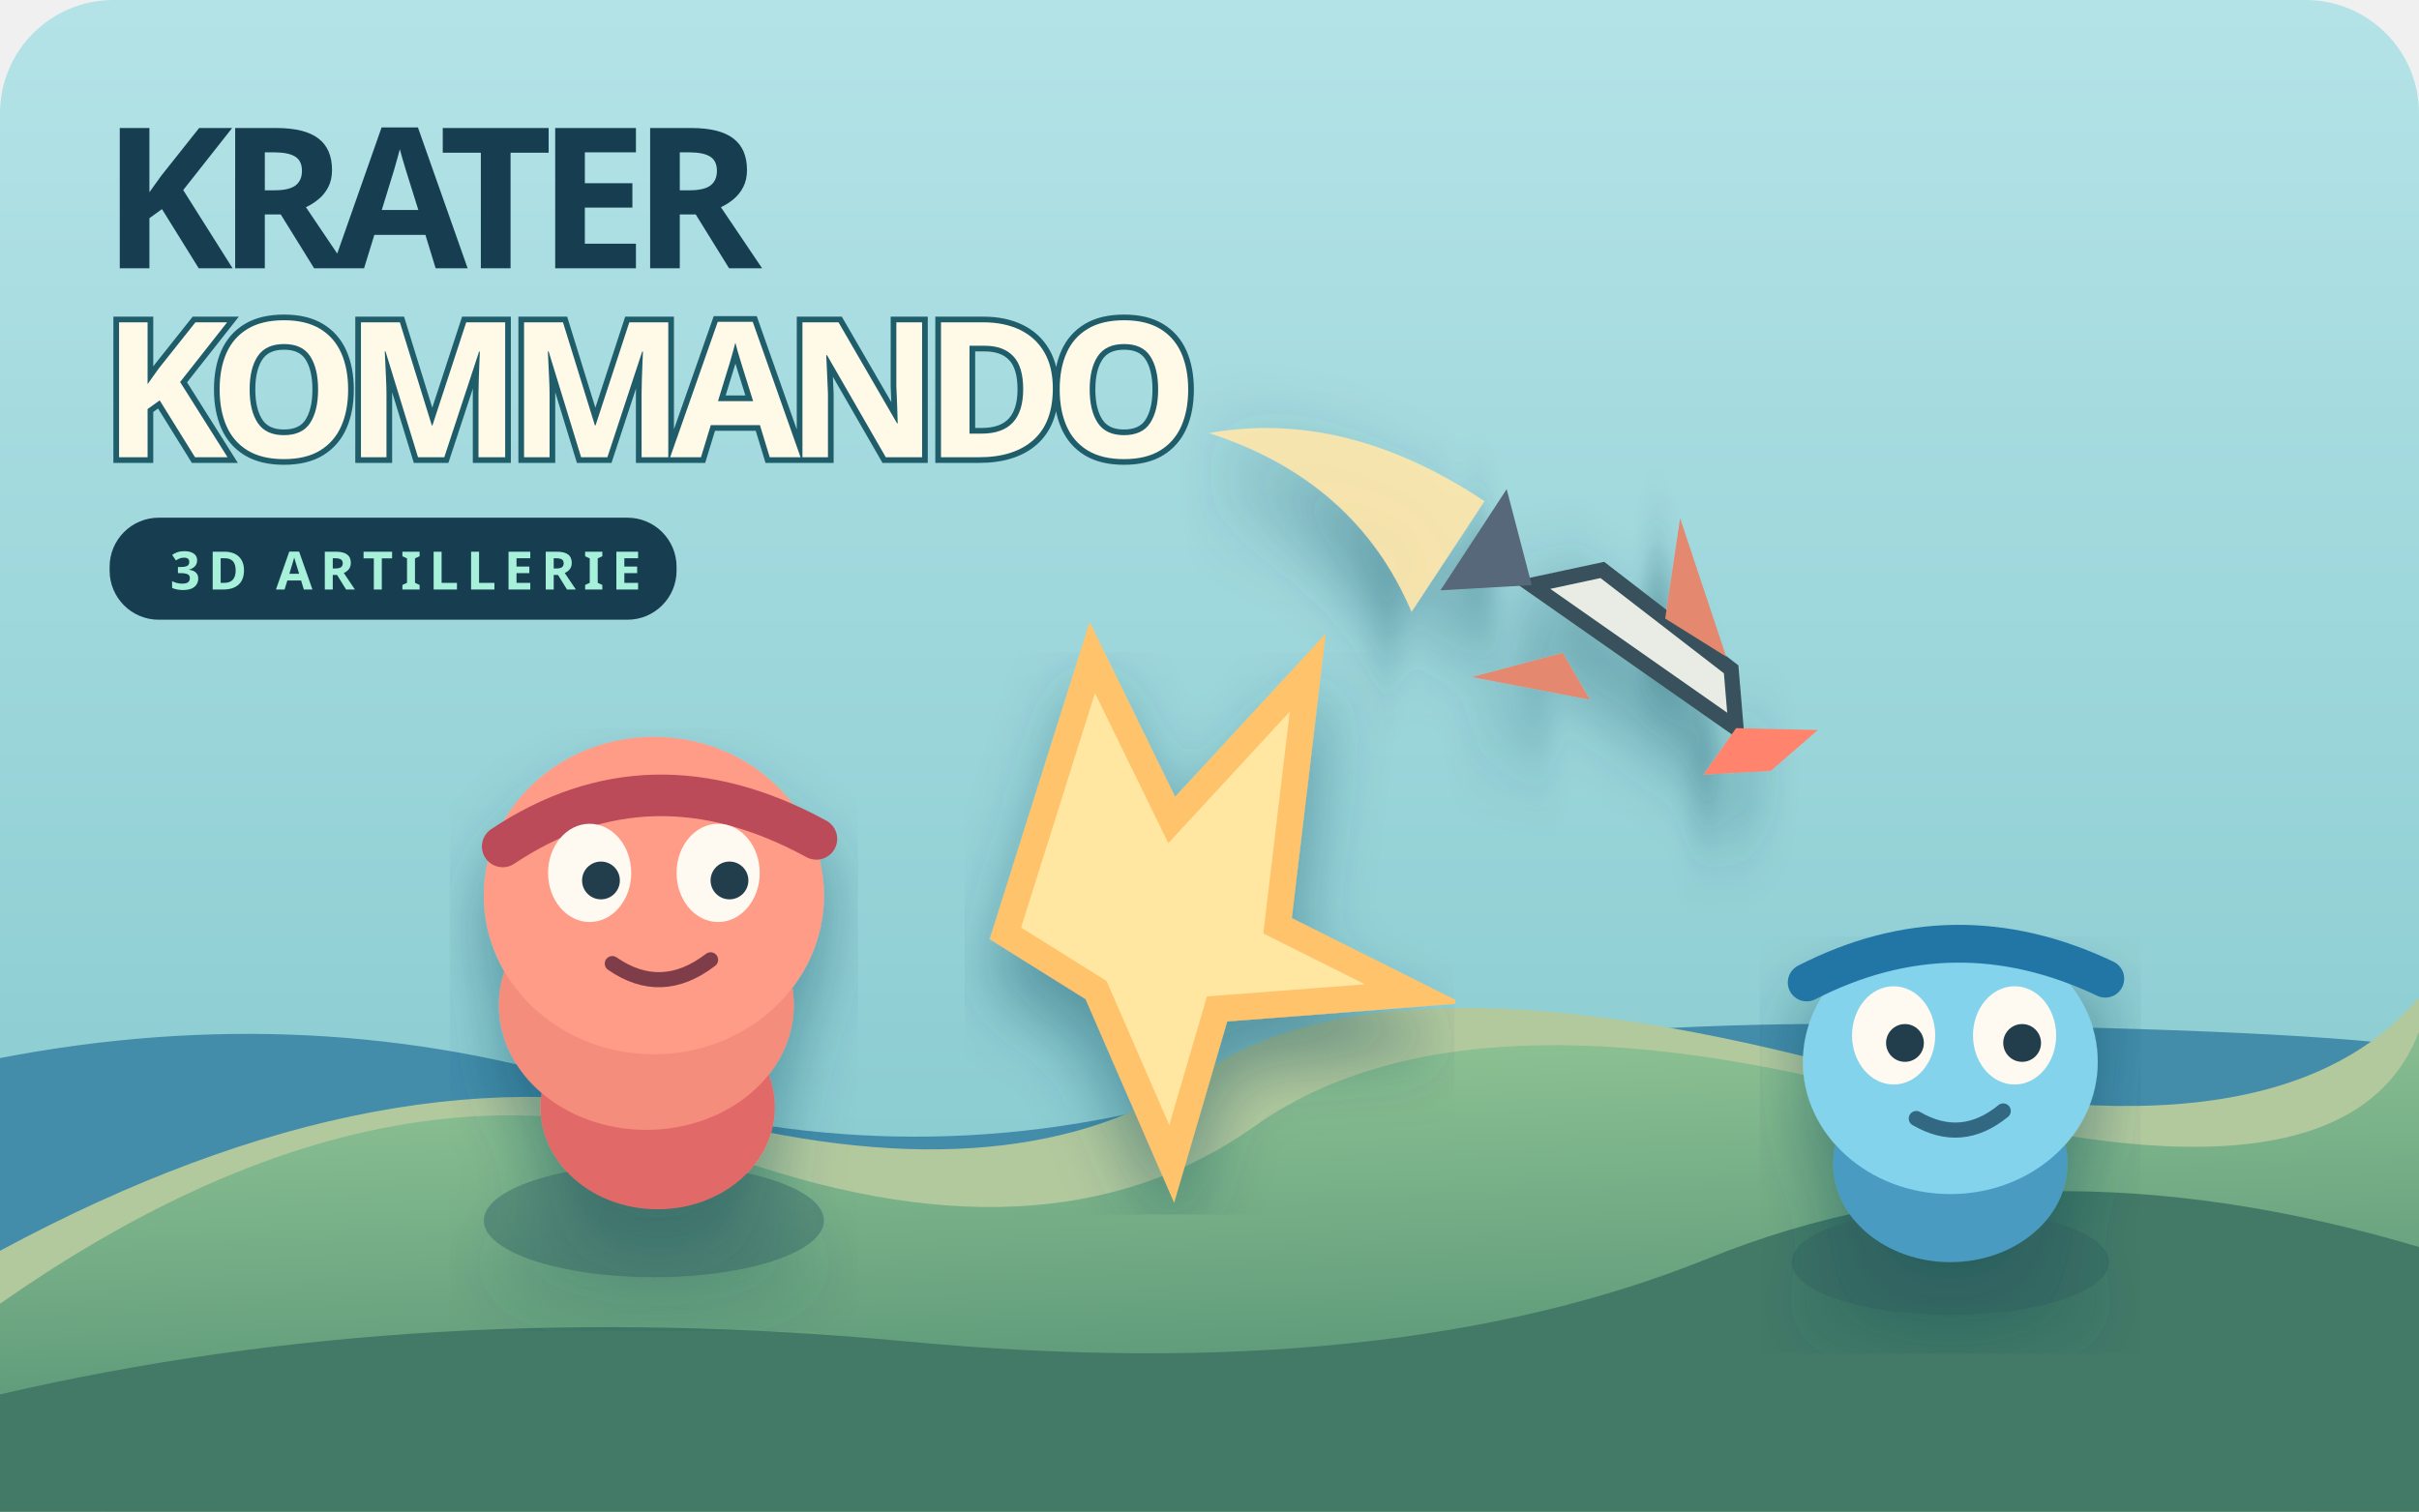
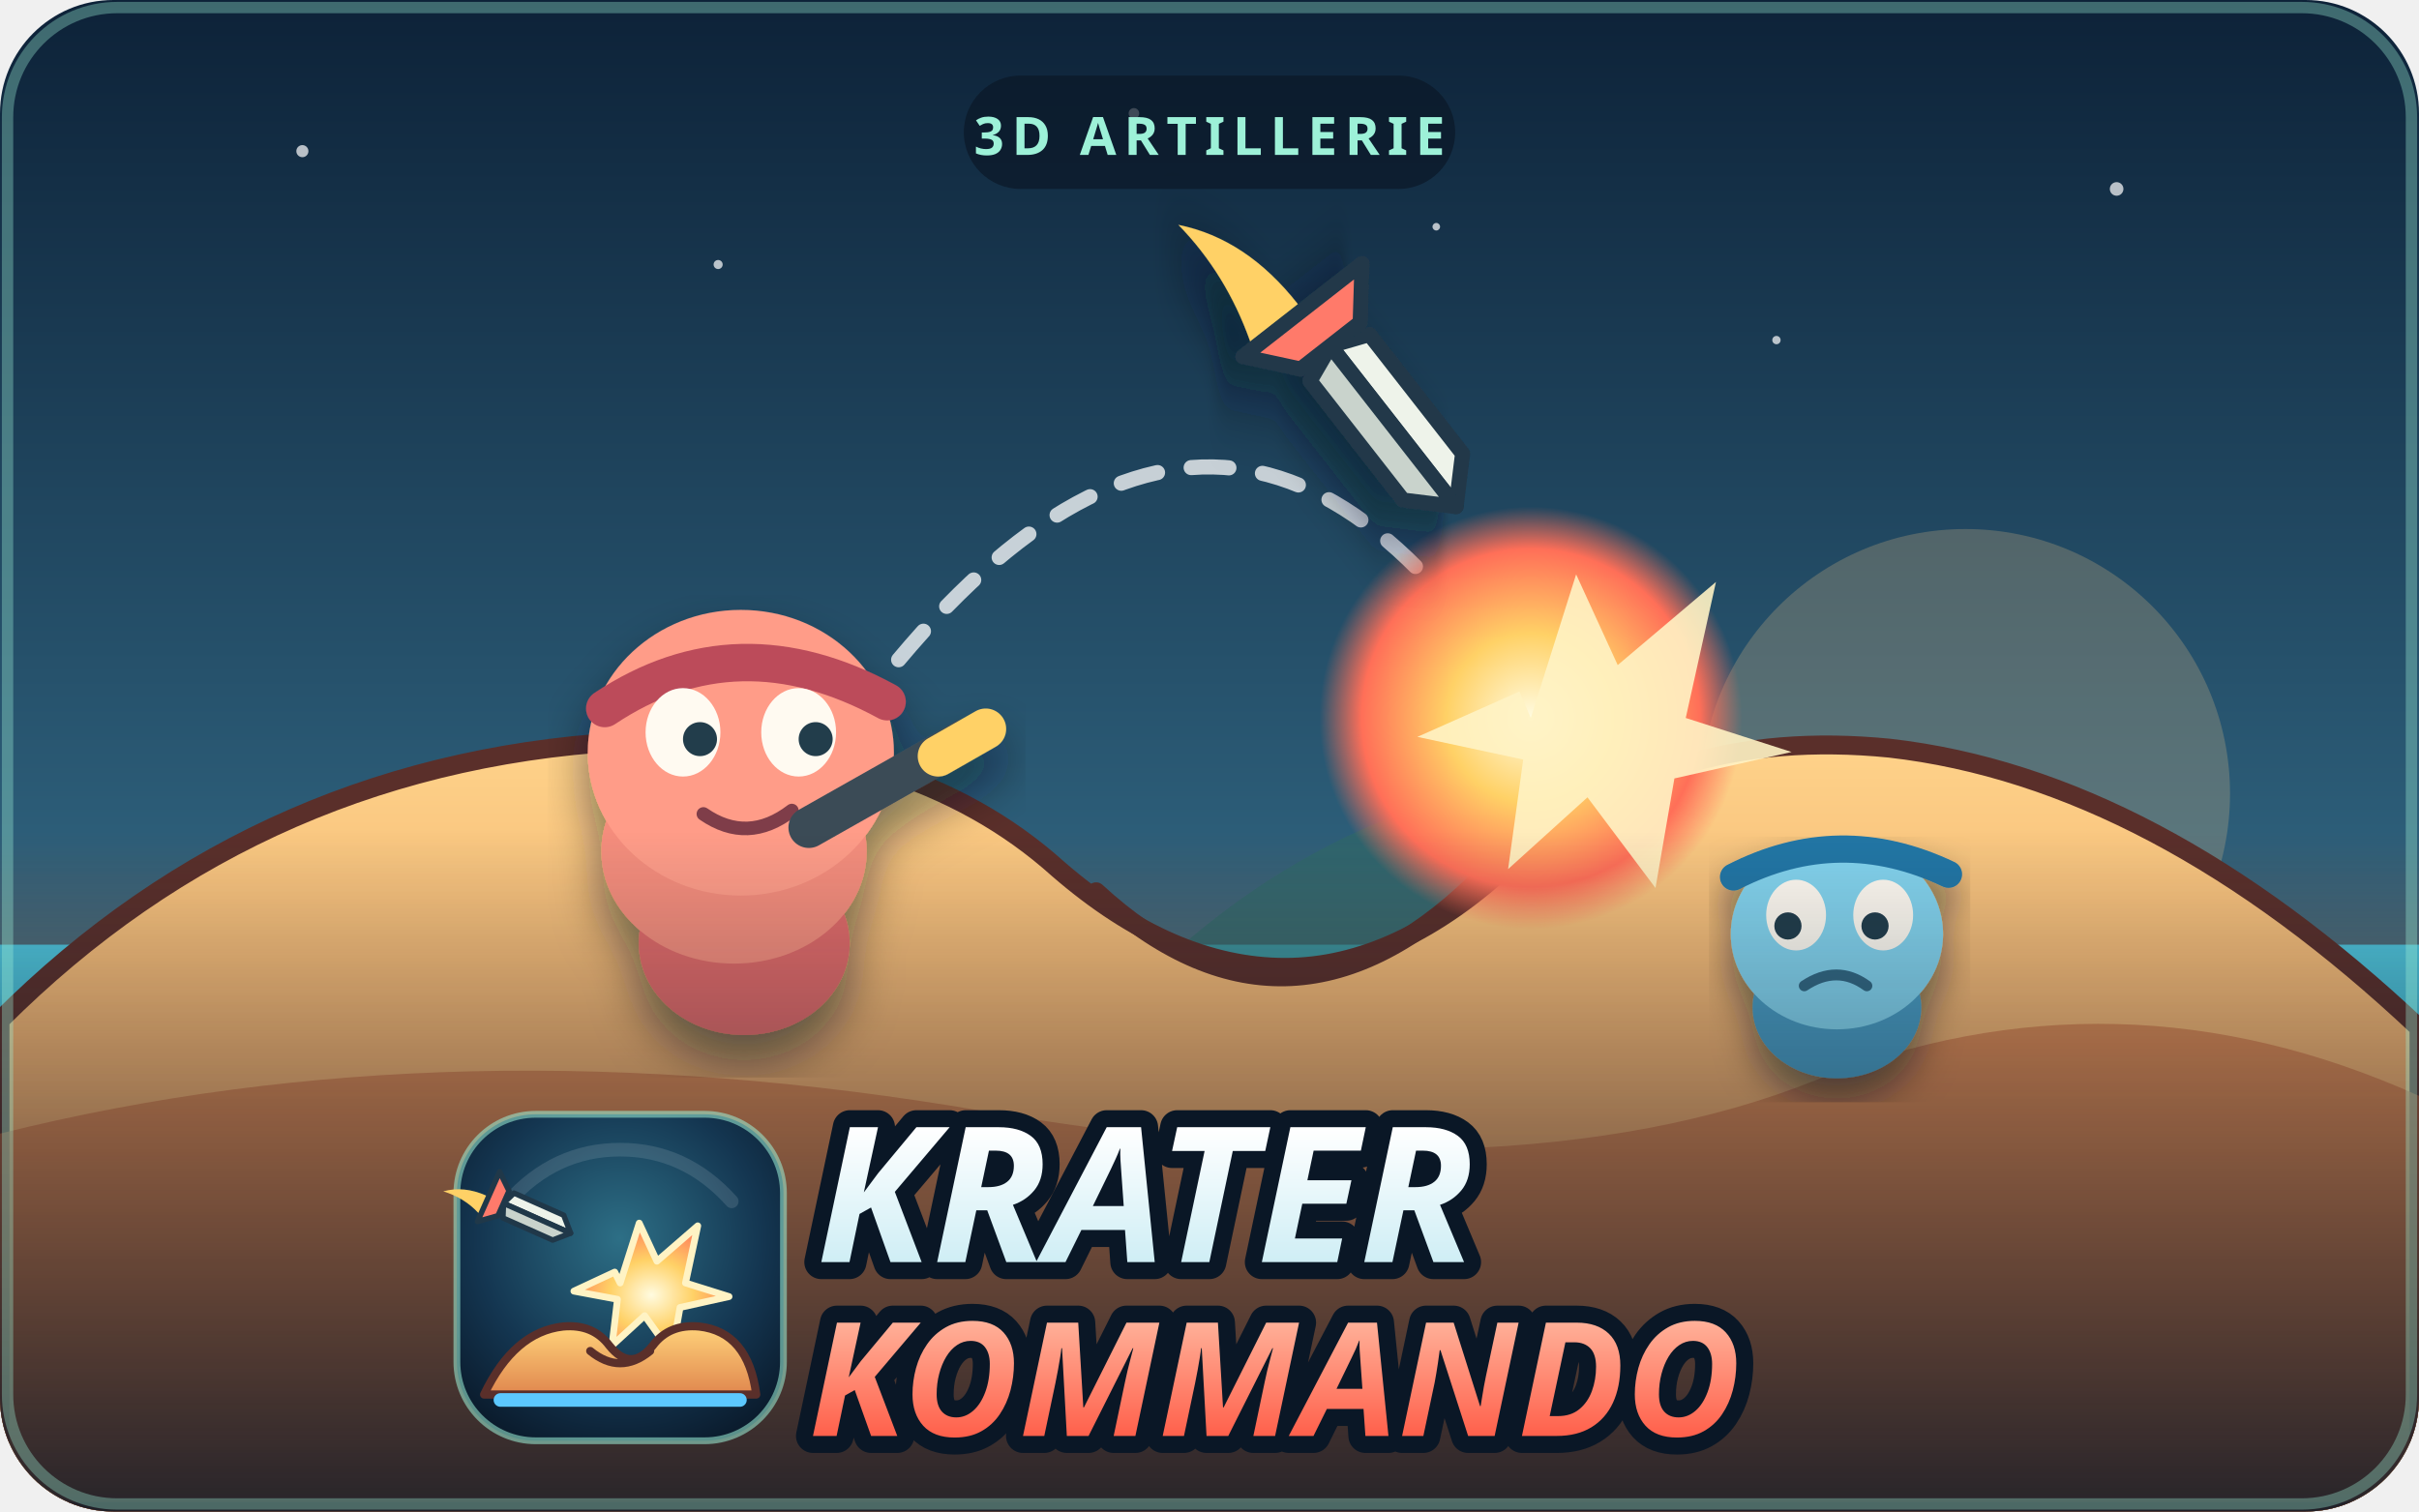
<svg xmlns="http://www.w3.org/2000/svg" viewBox="0 0 640 400">
  <defs>
-     <linearGradient id="sky" x2="0" y2="1">
-       <stop stop-color="#b4e3e7" />
-       <stop offset="1" stop-color="#7ec6cb" />
+     <radialGradient id="kb" cx=".5" cy=".38" r=".7">
+       <stop offset="0" stop-color="#2d6f86" />
+       <stop offset=".62" stop-color="#143651" />
+       <stop offset="1" stop-color="#0a1a2b" />
+     </radialGradient>
+     <linearGradient id="kh" x2="0" y2="1">
+       <stop stop-color="#ffd27a" />
+       <stop offset="1" stop-color="#e0874e" />
    </linearGradient>
-     <linearGradient id="land" x2=".2" y2="1">
-       <stop stop-color="#96c998" />
-       <stop offset="1" stop-color="#4e8d71" />
+     <radialGradient id="kx" cx=".5" cy=".55" r=".6">
+       <stop offset="0" stop-color="#fffbe0" />
+       <stop offset=".45" stop-color="#ffd166" />
+       <stop offset="1" stop-color="#ff6f58" />
+     </radialGradient>
+     <linearGradient id="csky" x2="0" y2="1">
+       <stop stop-color="#0d2238" />
+       <stop offset=".55" stop-color="#2c5d78" />
+       <stop offset="1" stop-color="#f3a46b" />
    </linearGradient>
-     <filter id="shadow">
-       <feDropShadow dx="0" dy="12" stdDeviation="9" flood-color="#113e55" flood-opacity=".4" />
+     <linearGradient id="cland" x2="0" y2="1">
+       <stop stop-color="#ffd38a" />
+       <stop offset="1" stop-color="#d77a45" />
+     </linearGradient>
+     <linearGradient id="csea" x2="0" y2="1">
+       <stop stop-color="#4fc3d9" />
+       <stop offset="1" stop-color="#1b6f8f" />
+     </linearGradient>
+     <radialGradient id="cboom" cx=".5" cy=".5" r=".5">
+       <stop offset="0" stop-color="#fffbe0" />
+       <stop offset=".4" stop-color="#ffd166" />
+       <stop offset=".8" stop-color="#ff6f58" />
+       <stop offset="1" stop-color="#ff6f58" stop-opacity="0" />
+     </radialGradient>
+     <linearGradient id="cfade" x2="0" y2="1">
+       <stop offset=".55" stop-color="#0a1726" stop-opacity="0" />
+       <stop offset="1" stop-color="#0a1726" stop-opacity=".85" />
+     </linearGradient>
+     <linearGradient id="clt" x2="0" y2="1">
+       <stop stop-color="#ffffff" />
+       <stop offset="1" stop-color="#cfeef5" />
+     </linearGradient>
+     <linearGradient id="clc" x2="0" y2="1">
+       <stop stop-color="#ffb199" />
+       <stop offset="1" stop-color="#ff5f4a" />
+     </linearGradient>
+     <filter id="csh">
+       <feDropShadow dx="0" dy="8" stdDeviation="7" flood-color="#06121e" flood-opacity=".5" />
    </filter>
+     <clipPath id="cclip">
+       <rect width="640" height="400" rx="30" />
+     </clipPath>
  </defs>
-   <rect width="640" height="400" rx="30" fill="url(#sky)" />
-   <path d="M0 280q83-16 160 8t154 3 182-20 144 6v123H0" fill="#438dab" />
-   <path d="M0 331q104-56 187-35t131-12 165-3 157-17v136H0" fill="#b2c99e" />
-   <path d="M0 345q103-72 190-40t142-7 172-7 136-18v127H0" fill="url(#land)" />
-   <path d="M0 369q112-26 240-14t212-22 188-3v70H0" fill="#427a67" />
-   <g transform="translate(425 165) rotate(35)" filter="url(#shadow)">
-     <path d="M-22 3h66l-10-12-43-2z" fill="#e9ece4" stroke="#39515c" stroke-width="4" />
-     <path d="M44 3l18-12-4 16-14 11z" fill="#ff836d" />
-     <path d="M-22 3l-20-17 1 32z" fill="#566779" />
-     <path d="M-5 13l-16 19 29-13z" fill="#e48870" />
-     <path d="M12-10l-12-24 31 23z" fill="#e48870" />
-     <path d="M-45-8q-44 1-70 27 39-12 71 8z" fill="#ffe5aa" opacity=".9" />
+   <g clip-path="url(#cclip)">
+     <rect width="640" height="400" fill="url(#csky)" />
+     <g fill="#fff" opacity=".7">
+       <circle cx="80" cy="40" r="1.6" />
+       <circle cx="190" cy="70" r="1.2" />
+       <circle cx="300" cy="30" r="1.4" />
+       <circle cx="560" cy="50" r="1.8" />
+       <circle cx="470" cy="90" r="1.1" />
+       <circle cx="380" cy="60" r="1" />
+     </g>
+     <circle cx="520" cy="210" r="70" fill="#ffcf8a" opacity=".22" />
+     <rect y="250" width="640" height="150" fill="url(#csea)" />
+     <path d="M300 262q60-60 140-58 60 2 92 30 40 4 108 36v130H300z" fill="#2f6a64" opacity=".55" />
+     <path d="M0 270q70-70 170-74 70-2 110 34 30 26 60 26t60-28q40-36 100-30 70 8 140 74v128H0z" fill="url(#cland)" stroke="#5a2f2a" stroke-width="5" stroke-linejoin="round" />
+     <path d="M290 236q50 46 100-2" fill="none" stroke="#5a2f2a" stroke-width="5" stroke-linecap="round" />
+     <path d="M0 300q120-30 260-6t220-8 160 4v110H0z" fill="#c76a3d" opacity=".6" />
+     <path d="M215 205 Q320 50 405 190" fill="none" stroke="#fff" stroke-width="4" stroke-dasharray="10 9" stroke-linecap="round" opacity=".75" />
+     <circle cx="405" cy="190" r="56" fill="url(#cboom)" />
+     <path d="M405 190l12-38 11 24 26-22-8 36 28 9-31 7-5 29-18-24-21 19 4-29-28-6 27-12z" fill="#fff3c4" opacity=".9" />
+     <g transform="translate(368 112) rotate(52)" filter="url(#csh)">
+       <path d="M-26 0h44l10 0-10-10h-40z" fill="#eef3ea" stroke="#203849" stroke-width="4" stroke-linejoin="round" />
+       <path d="M-26 0h44l10 0-10 10h-40z" fill="#c9d3cc" stroke="#203849" stroke-width="4" stroke-linejoin="round" />
+       <path d="M-26-10l-12-10v40l12-10z" fill="#ff7a6b" stroke="#203849" stroke-width="4" stroke-linejoin="round" />
+       <path d="M-40 0q-22 0-36 12 18-2 36 4z" fill="#ffd166" />
+     </g>
+     <g filter="url(#csh)" transform="translate(196 228) scale(.9)">
+       <ellipse cx="1" cy="24" rx="31" ry="27" fill="#e16b68" />
+       <ellipse cx="-2" cy="-3" rx="39" ry="33" fill="#f58d7c" />
+       <ellipse cx="0" cy="-32" rx="45" ry="42" fill="#ff9c88" />
+       <path d="M-40-45q39-26 83-2" fill="none" stroke="#bc4b5a" stroke-width="11" stroke-linecap="round" />
+       <ellipse cx="-17" cy="-38" rx="11" ry="13" fill="#fffaf1" />
+       <ellipse cx="17" cy="-38" rx="11" ry="13" fill="#fffaf1" />
+       <circle cx="-12" cy="-36" r="5" fill="#243d4c" />
+       <circle cx="22" cy="-36" r="5" fill="#243d4c" />
+       <path d="M-11-14q13 9 26-1" fill="none" stroke="#7f3e49" stroke-width="4" stroke-linecap="round" />
+       <path d="M20-10l46-26" stroke="#3b4b57" stroke-width="12" stroke-linecap="round" />
+       <path d="M58-31l14-8" stroke="#ffd166" stroke-width="12" stroke-linecap="round" />
+     </g>
+     <g filter="url(#csh)" transform="translate(486 258) scale(.72)">
+       <ellipse cx="0" cy="12" rx="31" ry="26" fill="#499bc1" />
+       <ellipse cx="0" cy="-15" rx="39" ry="35" fill="#83d3ed" />
+       <path d="M-38-36q39-20 79-1" fill="none" stroke="#2476a5" stroke-width="10" stroke-linecap="round" />
+       <ellipse cx="-15" cy="-22" rx="11" ry="13" fill="#fffaf1" />
+       <ellipse cx="17" cy="-22" rx="11" ry="13" fill="#fffaf1" />
+       <circle cx="-18" cy="-18" r="5" fill="#243d4c" />
+       <circle cx="14" cy="-18" r="5" fill="#243d4c" />
+       <path d="M-12 4q12-8 23 0" fill="none" stroke="#326782" stroke-width="4" stroke-linecap="round" />
+     </g>
+     <rect width="640" height="400" fill="url(#cfade)" />
+     <g transform="translate(118 292) scale(.36)">
+       <rect x="8" y="8" width="240" height="240" rx="58" fill="url(#kb)" />
+       <rect x="8" y="8" width="240" height="240" rx="58" fill="none" stroke="#9df1d8" stroke-opacity=".55" stroke-width="5" />
+       <path d="M46 72q34-38 82-38t82 38" fill="none" stroke="#ffffff" stroke-opacity=".12" stroke-width="10" stroke-linecap="round" />
+       <path d="M128 132l14-44 13 28 30-26-9 42 32 10-36 8-6 34-20-28-24 22 4-34-32-6 30-14z" fill="url(#kx)" stroke="#fff3c4" stroke-width="5" stroke-linejoin="round" />
+       <path d="M28 214q22-46 58-50 22-2 34 14 8 10 16 10t16-10q12-16 34-14 36 4 42 50z" fill="url(#kh)" stroke="#5a2f2a" stroke-width="6" stroke-linejoin="round" />
+       <path d="M106 182q22 18 44 0" fill="none" stroke="#5a2f2a" stroke-width="6" stroke-linecap="round" />
+       <path d="M40 218h176" stroke="#5cc8ff" stroke-width="10" stroke-linecap="round" />
+       <g transform="translate(66 84) rotate(24)">
+         <path d="M-26 0h44l10 0-10-10h-40z" fill="#eef3ea" stroke="#203849" stroke-width="4" stroke-linejoin="round" />
+         <path d="M-26 0h44l10 0-10 10h-40z" fill="#c9d3cc" stroke="#203849" stroke-width="4" stroke-linejoin="round" />
+         <path d="M-26-10l-12-10v40l12-10z" fill="#ff7a6b" stroke="#203849" stroke-width="4" stroke-linejoin="round" />
+         <path d="M-40 0q-18 0-30 10 16-2 30 4z" fill="#ffd166" />
+       </g>
+     </g>
+     <g font-family="'Arial Black','Segoe UI Black',Impact,system-ui,sans-serif" font-weight="900" font-style="italic" stroke="#0a1726" stroke-width="9" stroke-linejoin="round" paint-order="stroke">
+       <text x="216" y="334" font-size="50" fill="url(#clt)" textLength="215" lengthAdjust="spacingAndGlyphs">KRATER</text>
+       <text x="214" y="380" font-size="42" fill="url(#clc)" textLength="235" lengthAdjust="spacingAndGlyphs">KOMMANDO</text>
+     </g>
+     <rect x="255" y="20" width="130" height="30" rx="15" fill="#0a1726" opacity=".7" />
+     <text x="320" y="41" text-anchor="middle" font-family="system-ui,sans-serif" font-weight="900" font-size="14" letter-spacing="2" fill="#9df1d8">3D ARTILLERIE</text>
  </g>
-   <g filter="url(#shadow)" transform="translate(173 269)">
-     <ellipse cx="0" cy="54" rx="45" ry="15" fill="#275a5e" opacity=".4" />
-     <ellipse cx="1" cy="24" rx="31" ry="27" fill="#e16b68" />
-     <ellipse cx="-2" cy="-3" rx="39" ry="33" fill="#f58d7c" />
-     <ellipse cx="0" cy="-32" rx="45" ry="42" fill="#ff9c88" />
-     <path d="M-40-45q39-26 83-2" fill="none" stroke="#bc4b5a" stroke-width="11" stroke-linecap="round" />
-     <ellipse cx="-17" cy="-38" rx="11" ry="13" fill="#fffaf1" />
-     <ellipse cx="17" cy="-38" rx="11" ry="13" fill="#fffaf1" />
-     <circle cx="-14" cy="-36" r="5" fill="#243d4c" />
-     <circle cx="20" cy="-36" r="5" fill="#243d4c" />
-     <path d="M-11-14q13 9 26-1" fill="none" stroke="#7f3e49" stroke-width="4" stroke-linecap="round" />
-   </g>
-   <g filter="url(#shadow)" transform="translate(516 296)">
-     <ellipse cx="0" cy="38" rx="42" ry="14" fill="#275a5e" opacity=".35" />
-     <ellipse cx="0" cy="12" rx="31" ry="26" fill="#499bc1" />
-     <ellipse cx="0" cy="-15" rx="39" ry="35" fill="#83d3ed" />
-     <path d="M-38-36q39-20 79-1" fill="none" stroke="#2476a5" stroke-width="10" stroke-linecap="round" />
-     <ellipse cx="-15" cy="-22" rx="11" ry="13" fill="#fffaf1" />
-     <ellipse cx="17" cy="-22" rx="11" ry="13" fill="#fffaf1" />
-     <circle cx="-12" cy="-20" r="5" fill="#243d4c" />
-     <circle cx="19" cy="-20" r="5" fill="#243d4c" />
-     <path d="M-9 0q12 7 23-2" fill="none" stroke="#326782" stroke-width="4" stroke-linecap="round" />
-   </g>
-   <g filter="url(#shadow)">
-     <path d="M266 247l23-73 21 43 36-39-8 67 36 18-52 4-12 41-20-46z" fill="#ffe7a2" stroke="#ffc36c" stroke-width="7" />
-   </g>
-   <g font-family="system-ui,sans-serif" font-weight="1000" letter-spacing="-4">
-     <text x="27" y="71" font-size="52" fill="#163d50">KRATER</text>
-     <text x="27" y="121" font-size="50" fill="#fff9e8" stroke="#1e5d69" stroke-width="3" paint-order="stroke">KOMMANDO</text>
-   </g>
-   <rect x="29" y="137" width="150" height="27" rx="13" fill="#173d51" />
-   <text x="45" y="156" font-family="system-ui,sans-serif" font-size="14" font-weight="900" letter-spacing="2" fill="#a7f1db">3D ARTILLERIE</text>
+   <rect x="2" y="2" width="636" height="396" rx="29" fill="none" stroke="#9df1d8" stroke-opacity=".35" stroke-width="3" />
</svg>
